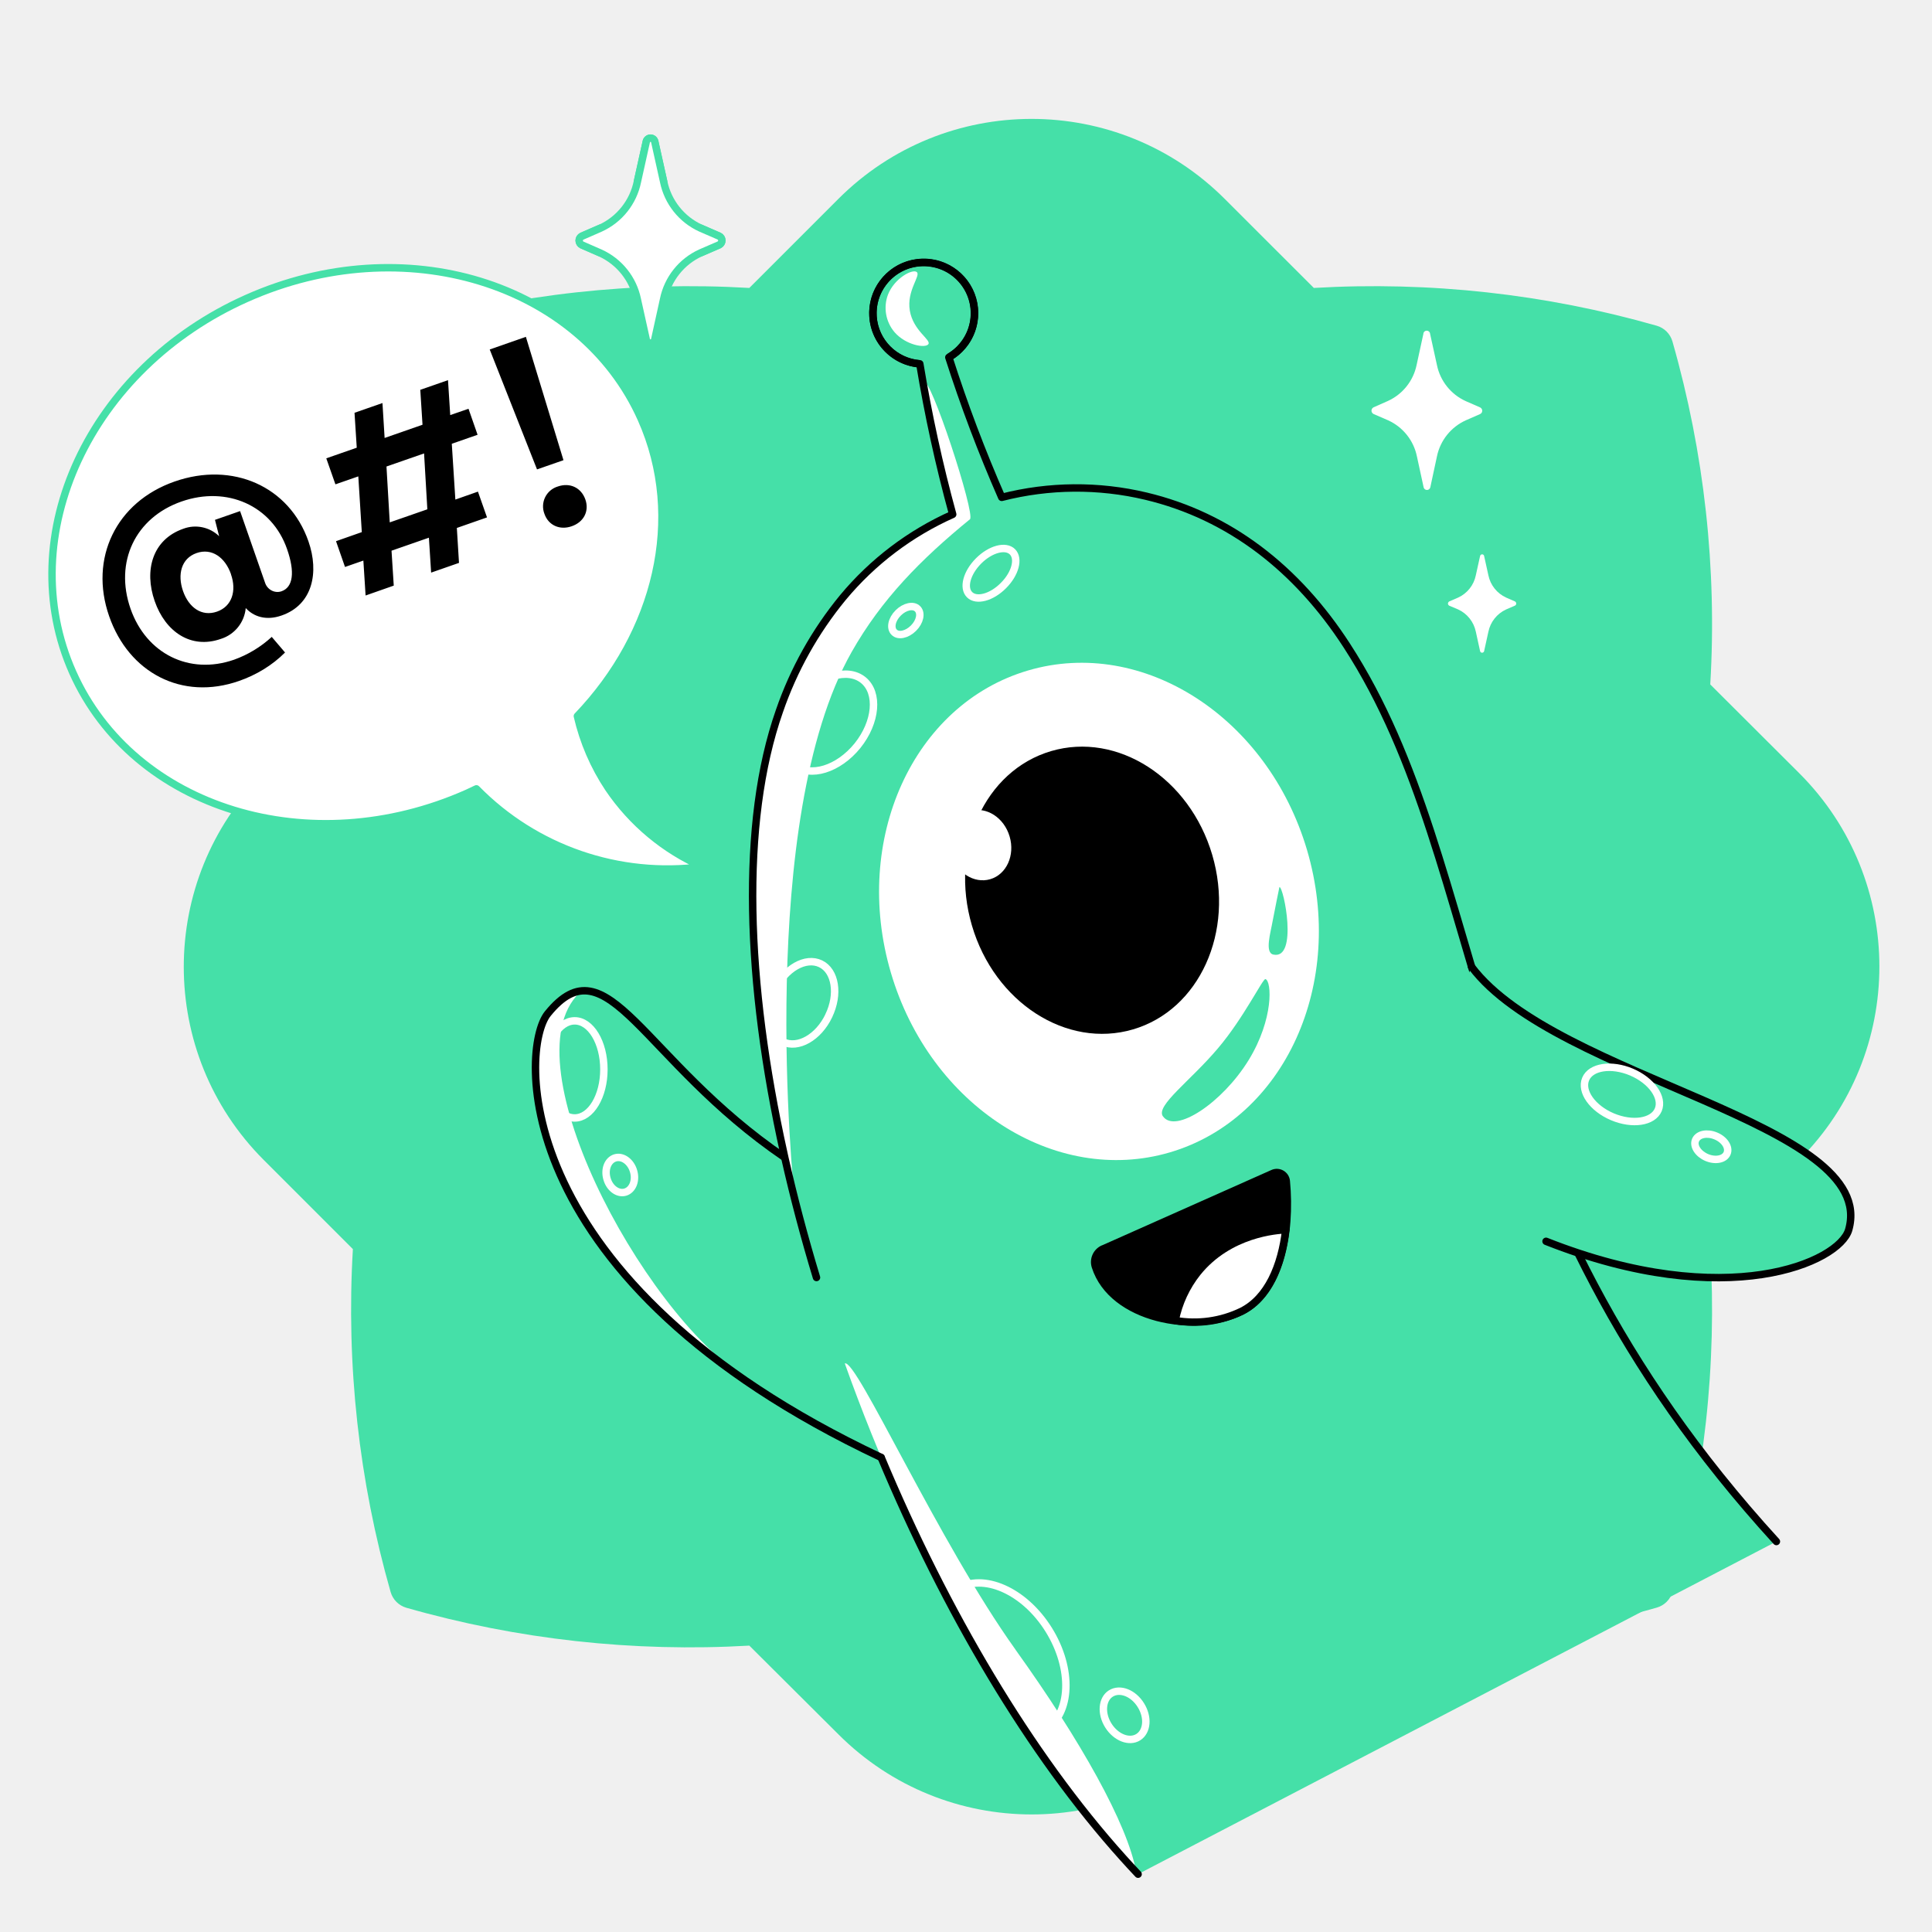
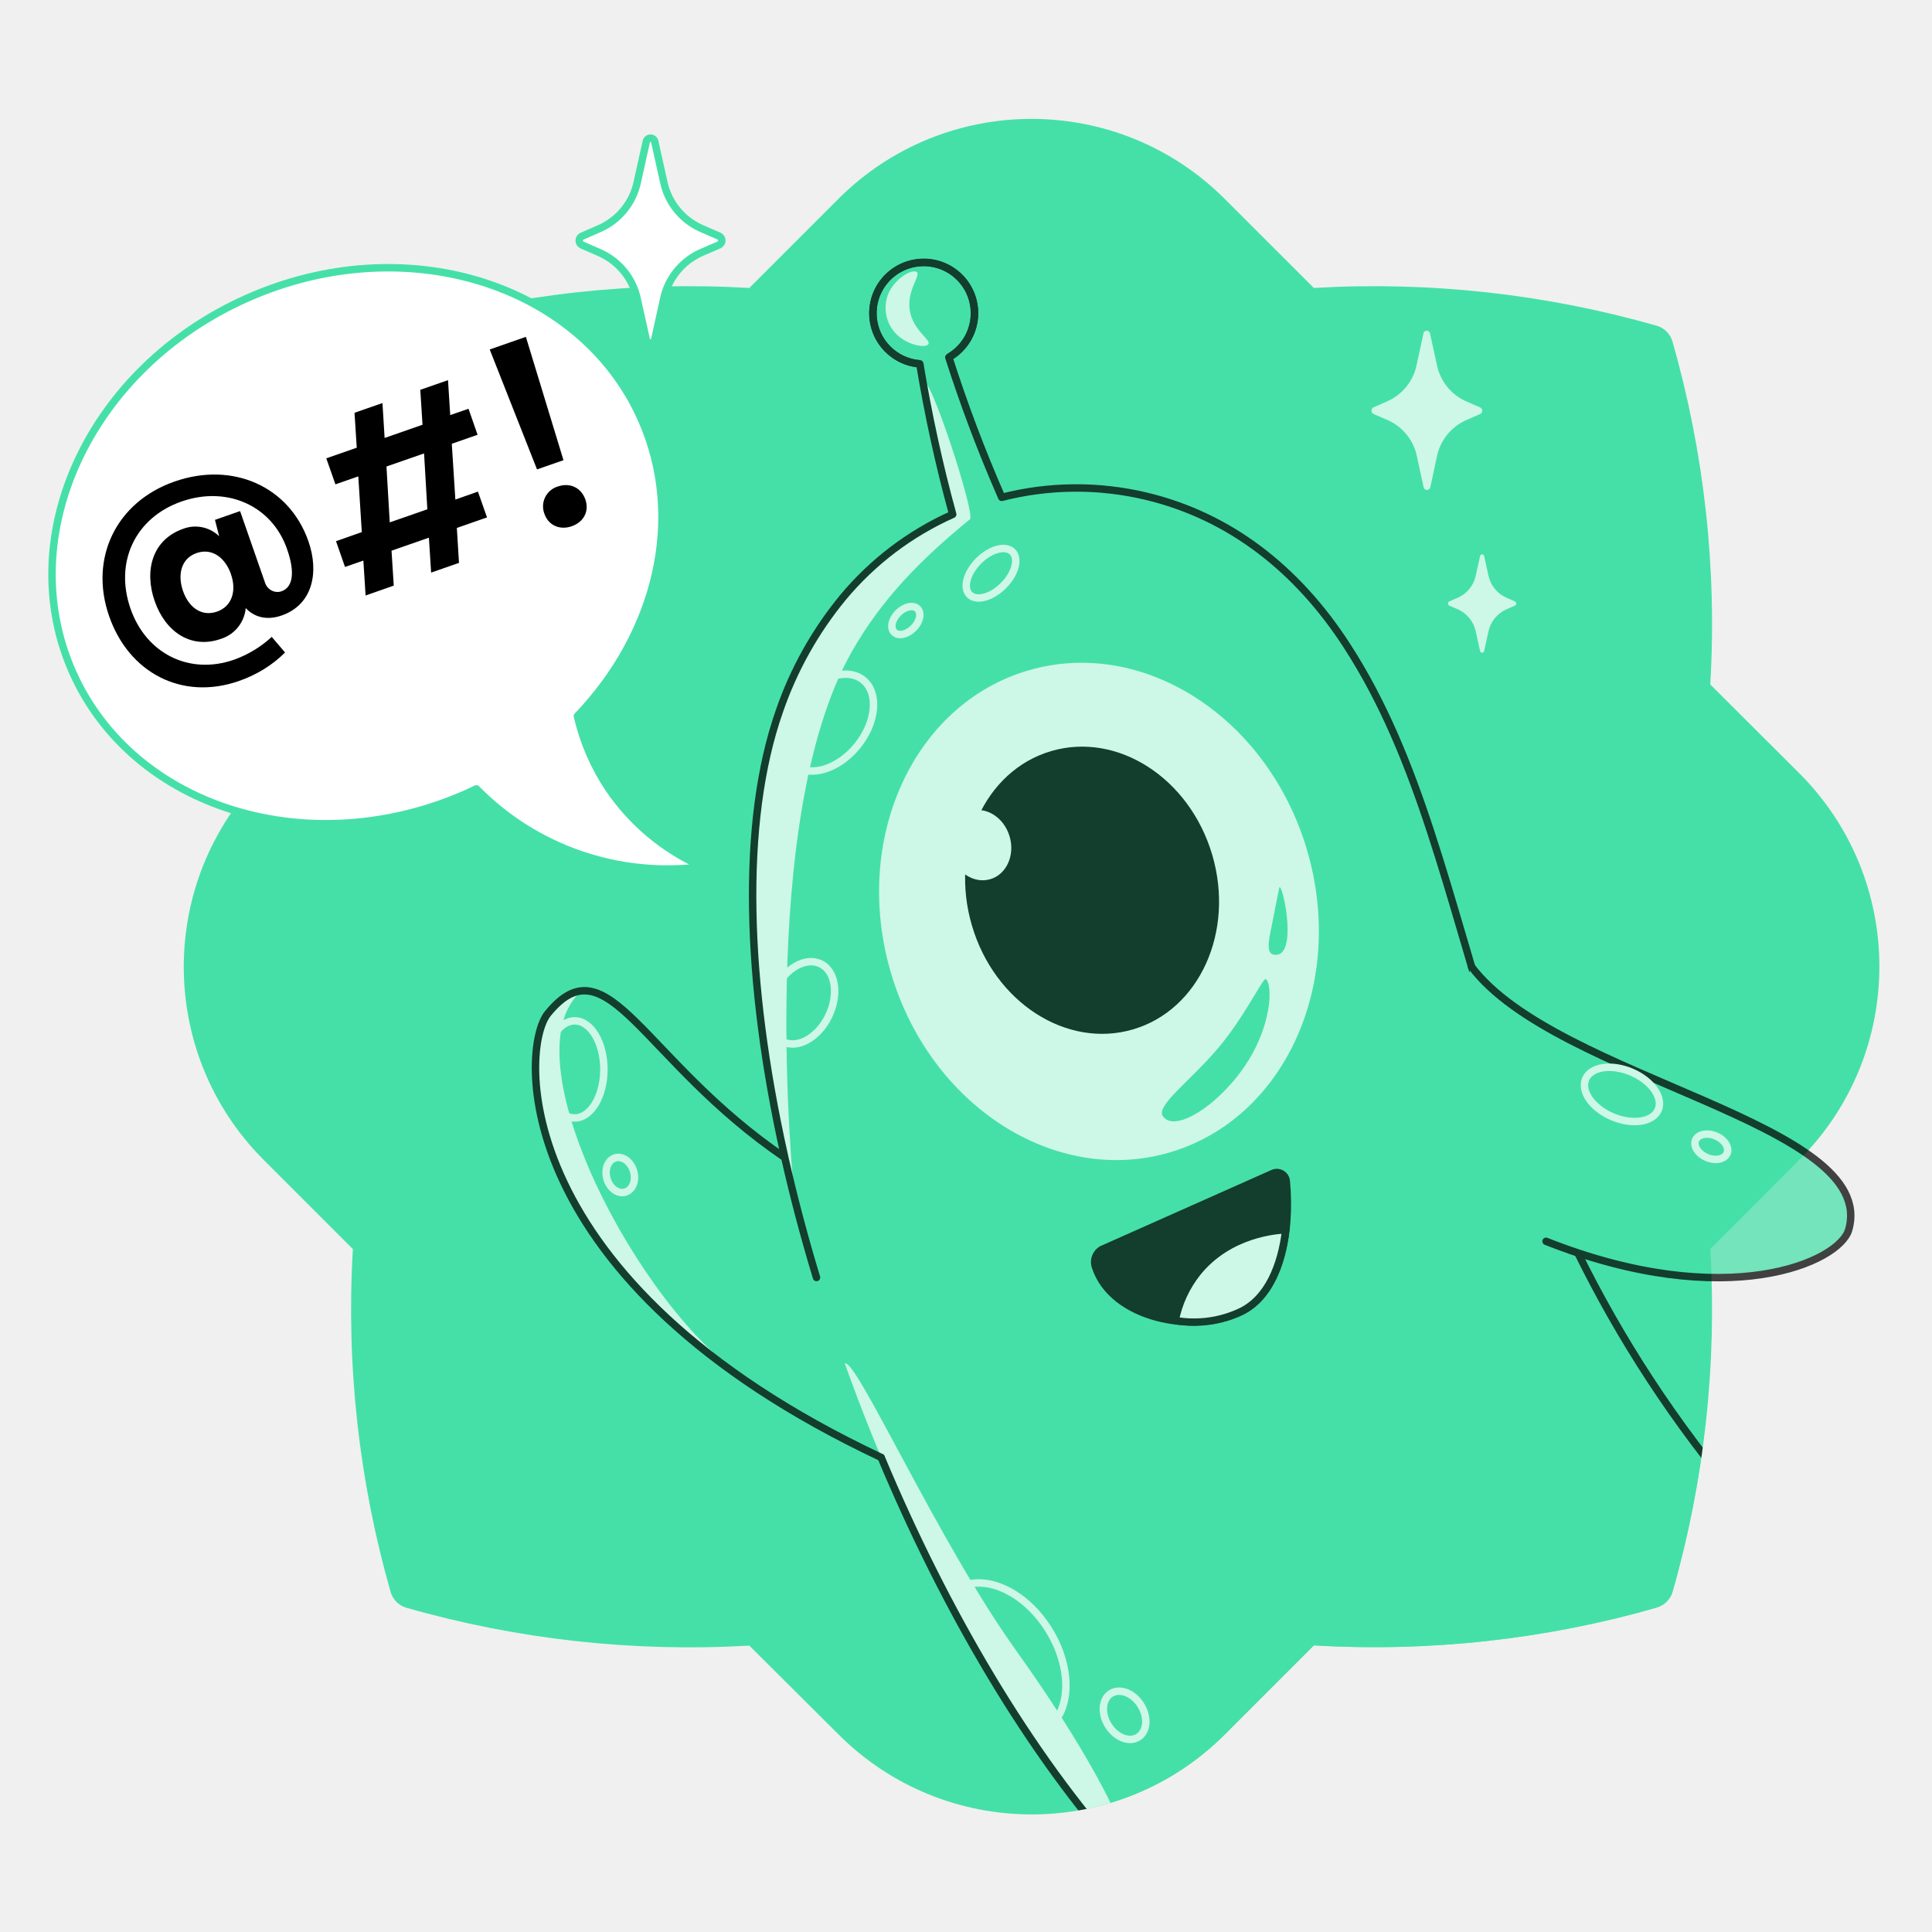
<svg xmlns="http://www.w3.org/2000/svg" width="260" height="260" viewBox="0 0 260 260" fill="none">
  <path d="M230.16 92.1c.92-15.55-.8-31.16-5.09-46.15a3.09 3.09 0 0 0-2.1-2.11c-15-4.29-30.6-6-46.16-5.09l-11.99-11.98a36.77 36.77 0 0 0-52 0l-11.98 11.98c-15.57-.91-31.17.8-46.16 5.1a3.1 3.1 0 0 0-2.1 2.1c-4.3 14.99-6.01 30.6-5.1 46.16l-11.98 12a36.77 36.77 0 0 0 0 52l11.99 11.99c-.92 15.56.8 31.16 5.08 46.15a3.09 3.09 0 0 0 2.1 2.11c15 4.29 30.6 6 46.17 5.1l12 11.95a36.77 36.77 0 0 0 52 0l11.98-11.98c15.56.92 31.17-.8 46.16-5.09a3.1 3.1 0 0 0 2.1-2.1c4.29-15 6-30.6 5.08-46.17l11.99-12a36.77 36.77 0 0 0 0-52l-11.99-11.96Z" fill="#45E0A8" />
-   <mask maskUnits="userSpaceOnUse" x="24" y="16" width="229" height="229">
+   <mask id="a" maskUnits="userSpaceOnUse" x="24" y="16" width="229" height="229">
    <path d="M230.16 92.1c.92-15.55-.8-31.16-5.09-46.15a3.09 3.09 0 0 0-2.1-2.11c-15-4.29-30.6-6-46.16-5.09l-11.99-11.98a36.77 36.77 0 0 0-52 0l-11.98 11.98c-15.57-.91-31.17.8-46.16 5.1a3.1 3.1 0 0 0-2.1 2.1c-4.3 14.99-6.01 30.6-5.1 46.16l-11.98 12a36.77 36.77 0 0 0 0 52l11.99 11.99c-.92 15.56.8 31.16 5.08 46.15a3.09 3.09 0 0 0 2.1 2.11c15 4.29 30.6 6 46.17 5.1l12 11.95a36.77 36.77 0 0 0 52 0l11.98-11.98c15.56.92 31.17-.8 46.16-5.09a3.1 3.1 0 0 0 2.1-2.1 138.42 138.42 0 0 0 5.08-29.83c.33-5.43 17.08-13.77 17.08-13.77 6.9-6.9 5.68-30.81 5.68-40.56 0-9.75-3.88-19.1-10.77-26L230.16 92.1Z" fill="#45DFA7" />
  </mask>
  <g mask="url(#a)">
    <path d="M111.67 158.94c-25.36-13.67-29.01-33.58-37.95-22.52-3.73 4.62-4.26 37.78 48.41 61.36" fill="#45E0A8" />
    <path d="M124.3 48.99a6.83 6.83 0 1 0 0-13.66 6.83 6.83 0 0 0 0 13.66Z" fill="#45E0A8" stroke="#000" stroke-linecap="round" stroke-linejoin="round" />
    <path d="M181.23 86.85c-6.67-10.3-15.76-17.4-27.01-20.08a40.57 40.57 0 0 0-19.41.16 196.02 196.02 0 0 1-9.01-25.07 1.53 1.53 0 0 0-3 .62c1.2 9.03 3 17.97 5.41 26.75a40.83 40.83 0 0 0-14.78 11.18 49.33 49.33 0 0 0-8.54 15.28c-13.19 37.52 11.5 115.75 46.27 154.35.66.74 1.33 1.46 2 2.17l85.9-44.76c-43.31-47.38-38.06-90.15-57.83-120.6Z" fill="#45E0A8" />
    <path d="M136.67 222.01c-10.36-14.46-21.47-39.3-22.98-38.52 9.02 25.28 22.28 49.68 37.47 66.55.57.64 1.15 1.25 1.74 1.88-1.12-6.4-7.53-17.77-16.23-29.9Z" fill="#fff" />
    <path d="M153.16 252.22c-.67-.71-1.34-1.43-2-2.17-12.63-14.02-23.94-33.27-32.57-53.9" stroke="#000" stroke-linecap="round" stroke-linejoin="round" />
    <path d="M98.25 184.09c.73.31 1.32.88 2.04 1.34-14.01-8.93-32.43-43.57-21.88-52.2-1.49.13-2.98 1.1-4.67 3.18-3.06 3.78-3.97 26.6 24.51 47.68Z" fill="#fff" />
    <path d="M105.61 155.78c-19.24-13.1-23.83-29.33-31.9-19.36-3.73 4.62-5.44 36.01 44.86 59.71" stroke="#000" stroke-linecap="round" stroke-linejoin="round" />
    <path d="M114.6 87.76c4.03-7.12 9.34-12.5 15.93-17.88.78-.64-5.42-19.6-6.23-18.46h-.1c1.06 5.97 2.4 11.9 4.01 17.78a40.83 40.83 0 0 0-14.78 11.21 49.33 49.33 0 0 0-8.54 15.28c-5.28 15.04-4.49 36.6.6 59.53l.12.55c.41 1.82.86 3.65 1.32 5.5-.2-1.88-5.15-50.84 7.67-73.51ZM123.37 36.61c-.56-.46-3.01.83-3.87 3.04a5.06 5.06 0 0 0 .88 5.05c1.52 1.76 4.18 2.2 4.56 1.61.38-.59-2.04-1.8-2.5-4.5-.46-2.72 1.53-4.73.93-5.2Z" fill="#fff" />
    <path d="M239.06 207.45c-43.3-47.38-38.06-90.15-57.83-120.6-6.67-10.3-15.76-17.4-27.01-20.08a40.49 40.49 0 0 0-19.41.16v0a194.48 194.48 0 0 1-7.12-18.84 6.84 6.84 0 1 0-3.91.87c1.13 6.83 2.6 13.59 4.43 20.26v0a40.83 40.83 0 0 0-14.78 11.2 49.33 49.33 0 0 0-8.54 15.27c-5.28 15.04-4.49 36.6.6 59.53l.12.55c1.2 5.33 2.63 10.74 4.27 16.15" stroke="#000" stroke-linecap="round" stroke-linejoin="round" />
    <path d="M198.03 130.1c11.43 15.18 54.89 20.96 50.76 35.4-1.24 4.32-16.33 11.2-40.73 1.55l-17.28-18.92" fill="#45E0A8" />
    <path d="M198.03 130.1c11.43 15.18 54.89 20.96 50.76 35.4-1.24 4.32-16.33 11.2-40.73 1.55" stroke="#000" stroke-linecap="round" stroke-linejoin="round" />
    <path d="m85.78 24.44 1.2-5.4a.58.58 0 0 1 1.13 0l1.2 5.4" fill="#fff" />
    <path d="m85.78 24.44 1.2-5.4a.58.58 0 0 1 1.13 0l1.2 5.4" stroke="#45E0A8" stroke-linecap="round" stroke-linejoin="round" />
    <path d="m80.79 34.03-2.49-1.08a.65.65 0 0 1 0-1.17l2.49-1.08" fill="#fff" />
    <path d="m80.79 34.03-2.49-1.08a.65.65 0 0 1 0-1.17l2.49-1.08" stroke="#45E0A8" stroke-linecap="round" stroke-linejoin="round" />
    <path d="m89.3 40.3-1.19 5.4a.58.58 0 0 1-1.14 0l-1.2-5.4" fill="#fff" />
    <path d="m89.3 40.3-1.19 5.4a.58.58 0 0 1-1.14 0l-1.2-5.4" stroke="#45E0A8" stroke-linecap="round" stroke-linejoin="round" />
    <path d="m94.3 30.7 2.48 1.08a.65.65 0 0 1 0 1.17l-2.49 1.08" fill="#fff" />
    <path d="m94.3 30.7 2.48 1.08a.65.65 0 0 1 0 1.17l-2.49 1.08" stroke="#45E0A8" stroke-linecap="round" stroke-linejoin="round" />
    <path d="m192.46 44.95.92 4.19a6.84 6.84 0 0 0 3.87 4.84l1.92.84a.5.5 0 0 1 .22.73.5.5 0 0 1-.22.18l-1.92.84a6.85 6.85 0 0 0-3.87 4.84l-.9 4.19a.46.46 0 0 1-.45.34.46.46 0 0 1-.44-.34l-.91-4.19a6.84 6.84 0 0 0-3.86-4.84l-1.96-.85a.5.5 0 0 1 0-.91l1.92-.85a6.84 6.84 0 0 0 3.86-4.84l.91-4.18a.45.45 0 0 1 .14-.32.46.46 0 0 1 .77.33ZM199.73 74.84l.57 2.58a4.23 4.23 0 0 0 2.39 3l1.19.52c.05.03.1.07.12.12a.32.32 0 0 1 0 .33.32.32 0 0 1-.12.11l-1.2.52a4.24 4.24 0 0 0-2.38 3l-.57 2.59a.28.28 0 0 1-.27.23.27.27 0 0 1-.28-.23l-.57-2.6a4.25 4.25 0 0 0-2.39-3l-1.19-.5a.3.3 0 0 1-.12-.12.3.3 0 0 1 0-.33.31.31 0 0 1 .12-.12l1.2-.52a4.22 4.22 0 0 0 2.38-3l.57-2.58a.28.28 0 0 1 .28-.24.27.27 0 0 1 .27.24ZM157.44 155.08c15.46-4.55 23.73-22.76 18.46-40.67-5.28-17.9-22.09-28.73-37.55-24.18-15.47 4.55-23.73 22.76-18.46 40.67 5.27 17.9 22.08 28.73 37.55 24.18Z" fill="#fff" />
    <path d="M152.48 138.53c8.93-2.62 13.7-13.14 10.66-23.48-3.05-10.35-12.75-16.6-21.69-13.97-8.93 2.63-13.7 13.14-10.65 23.48 3.04 10.35 12.75 16.6 21.68 13.97Z" fill="#000" />
    <path d="M133.26 118.32c2.19-.64 3.36-3.22 2.61-5.75-.74-2.53-3.12-4.07-5.3-3.42-2.2.64-3.36 3.22-2.62 5.75.75 2.53 3.12 4.06 5.31 3.42Z" fill="#fff" />
    <path d="M156.5 150.22c1.66 2.4 8.02-1.82 11.55-7.58 3.38-5.53 3.1-10.6 2.25-10.88-.35-.11-2.88 5.17-6.38 9.3-3.72 4.41-8.4 7.72-7.43 9.16ZM171.35 128.46c3.38.75 1.41-9.12.83-9.09 0 0-.68 3.29-.91 4.56-.27 1.57-1.1 4.26.08 4.53Z" fill="#45E0A8" />
    <path d="M115.39 100.36c2.55-3.17 2.9-7.12.78-8.84-2.12-1.72-5.92-.55-8.48 2.62-2.55 3.16-2.9 7.11-.78 8.83 2.12 1.72 5.92.55 8.48-2.61ZM135.03 78.81c1.6-1.59 2.14-3.63 1.22-4.55-.92-.92-2.96-.37-4.55 1.22-1.6 1.6-2.14 3.63-1.22 4.55.92.92 2.96.38 4.55-1.22ZM122.93 84.54c.88-.87 1.12-2.04.55-2.61-.56-.57-1.73-.32-2.6.55-.88.87-1.12 2.04-.55 2.6.56.58 1.73.33 2.6-.54ZM77.34 150.45c2.17 0 3.93-2.93 3.93-6.53 0-3.61-1.76-6.54-3.93-6.54-2.18 0-3.94 2.93-3.94 6.54 0 3.6 1.76 6.53 3.94 6.53ZM84.15 160.43c.99-.3 1.49-1.56 1.11-2.83-.37-1.27-1.48-2.07-2.46-1.78-1 .3-1.49 1.56-1.11 2.83.37 1.28 1.47 2.07 2.46 1.78ZM111.53 136.7c1.4-2.9.9-6.04-1.1-7-2.01-.96-4.77.6-6.16 3.51-1.4 2.9-.9 6.04 1.1 7 2.01.97 4.77-.6 6.16-3.5ZM232.42 155.22c.34-.8-.33-1.85-1.5-2.34-1.17-.5-2.4-.25-2.74.55-.34.8.34 1.84 1.5 2.34 1.18.5 2.4.25 2.74-.55ZM223.16 149.35c.7-1.66-.91-3.93-3.61-5.08-2.7-1.14-5.46-.72-6.16.94-.7 1.66.91 3.94 3.6 5.08 2.7 1.14 5.46.72 6.17-.94ZM153.18 233.78c1.21-.76 1.37-2.69.35-4.31-1.01-1.63-2.81-2.33-4.03-1.57-1.2.75-1.36 2.68-.35 4.3 1.02 1.63 2.82 2.34 4.03 1.58ZM128.74 213.85c3.56-2.23 9.12.22 12.39 5.47 3.27 5.25 3.05 11.3-.51 13.52" stroke="#fff" stroke-miterlimit="10" />
    <path d="M148.47 168.06a1.95 1.95 0 0 0-1.06 2.38c2.25 7.06 13.37 9.17 19.68 6.03 5.1-2.53 6.69-10.4 6.01-17.53a1.28 1.28 0 0 0-1.8-1.03l-22.83 10.16Z" fill="#000" stroke="#000" stroke-linecap="round" stroke-linejoin="round" />
    <path d="M173.05 165.5c-1.17.05-7.63.45-11.9 5.75a15.08 15.08 0 0 0-3 6.46c3.04.53 6.16.1 8.93-1.24 3.54-1.76 5.38-6.1 5.95-10.98h.02Z" fill="#fff" stroke="#000" stroke-linecap="round" stroke-linejoin="round" />
  </g>
  <path d="M81.9 106.1a29.47 29.47 0 0 1-4.2-9.73c10.65-11.12 14.55-26.64 8.6-39.98-8.19-18.37-31.96-25.66-53.09-16.24C12.08 49.56 1.59 72.1 9.79 90.49c8.19 18.38 31.94 25.66 53.09 16.25l1.23-.58a36 36 0 0 0 30.43 10.48A29.75 29.75 0 0 1 81.9 106.1Z" fill="#fff" stroke="#45E0A8" stroke-linecap="round" stroke-linejoin="round" />
  <path d="m35.68 78.45-3.37-9.67-3.38 1.18.56 2.2a4.6 4.6 0 0 0-4.83-1c-4.15 1.45-5.29 5.6-3.84 9.74 1.42 4.09 4.85 6.5 8.9 5.08a4.8 4.8 0 0 0 3.35-4.15c1.06 1.16 2.75 1.73 4.83 1 4.18-1.45 5.07-5.8 3.61-9.98-2.58-7.4-10.2-10.78-18.01-8.05-7.89 2.75-11.53 10.35-8.81 18.13 2.64 7.6 9.8 11.4 17.48 8.71 2.3-.8 4.47-2.1 6.19-3.83l-1.79-2.1a14.94 14.94 0 0 1-5.07 3.07c-6.04 2.1-11.82-.82-13.93-6.85-2.2-6.3.64-12.27 6.86-14.44 6.13-2.14 12.17.56 14.2 6.4 1.09 3.11.81 5.14-.74 5.68-.91.32-1.9-.21-2.21-1.12Zm-4.6-1.17c.79 2.24.13 4.33-1.88 5.03-2.07.72-3.8-.57-4.57-2.77-.77-2.21-.25-4.39 1.82-5.11 2.05-.72 3.85.58 4.64 2.85ZM46.43 76.3l2.47-.86.3 4.7 3.79-1.33-.3-4.7 5.03-1.75.3 4.7 3.75-1.31-.29-4.7 4.06-1.42-1.22-3.47-3.04 1.07-.48-7.51 3.47-1.21-1.22-3.5-2.46.85-.3-4.7-3.73 1.3.3 4.7-5.1 1.78-.29-4.7-3.76 1.31.3 4.7-4.1 1.43 1.23 3.5 3.08-1.07.47 7.5-3.47 1.22 1.21 3.47Zm6.02-6-.44-7.52 5.06-1.76.44 7.52-5.06 1.76ZM65.9 47.02l6.37 16.15 3.56-1.24-5.06-16.6-4.86 1.7Zm11.04 23.8c1.62-.56 2.38-2.03 1.84-3.59-.57-1.62-2.09-2.32-3.71-1.76a2.79 2.79 0 0 0-1.8 3.69c.54 1.55 2.08 2.22 3.67 1.66Z" fill="#000" />
  <path d="m88.11 19.04 1.2 5.4a8.84 8.84 0 0 0 4.98 6.26l2.49 1.08a.65.65 0 0 1 0 1.17l-2.49 1.08a8.83 8.83 0 0 0-4.99 6.27l-1.19 5.4a.58.58 0 0 1-1.14 0l-1.2-5.4a8.82 8.82 0 0 0-4.98-6.25l-2.49-1.09a.65.65 0 0 1 0-1.16l2.49-1.09a8.83 8.83 0 0 0 4.99-6.27l1.2-5.4a.58.58 0 0 1 1.13 0Z" fill="#fff" stroke="#45E0A8" stroke-linecap="round" stroke-linejoin="round" />
</svg>
